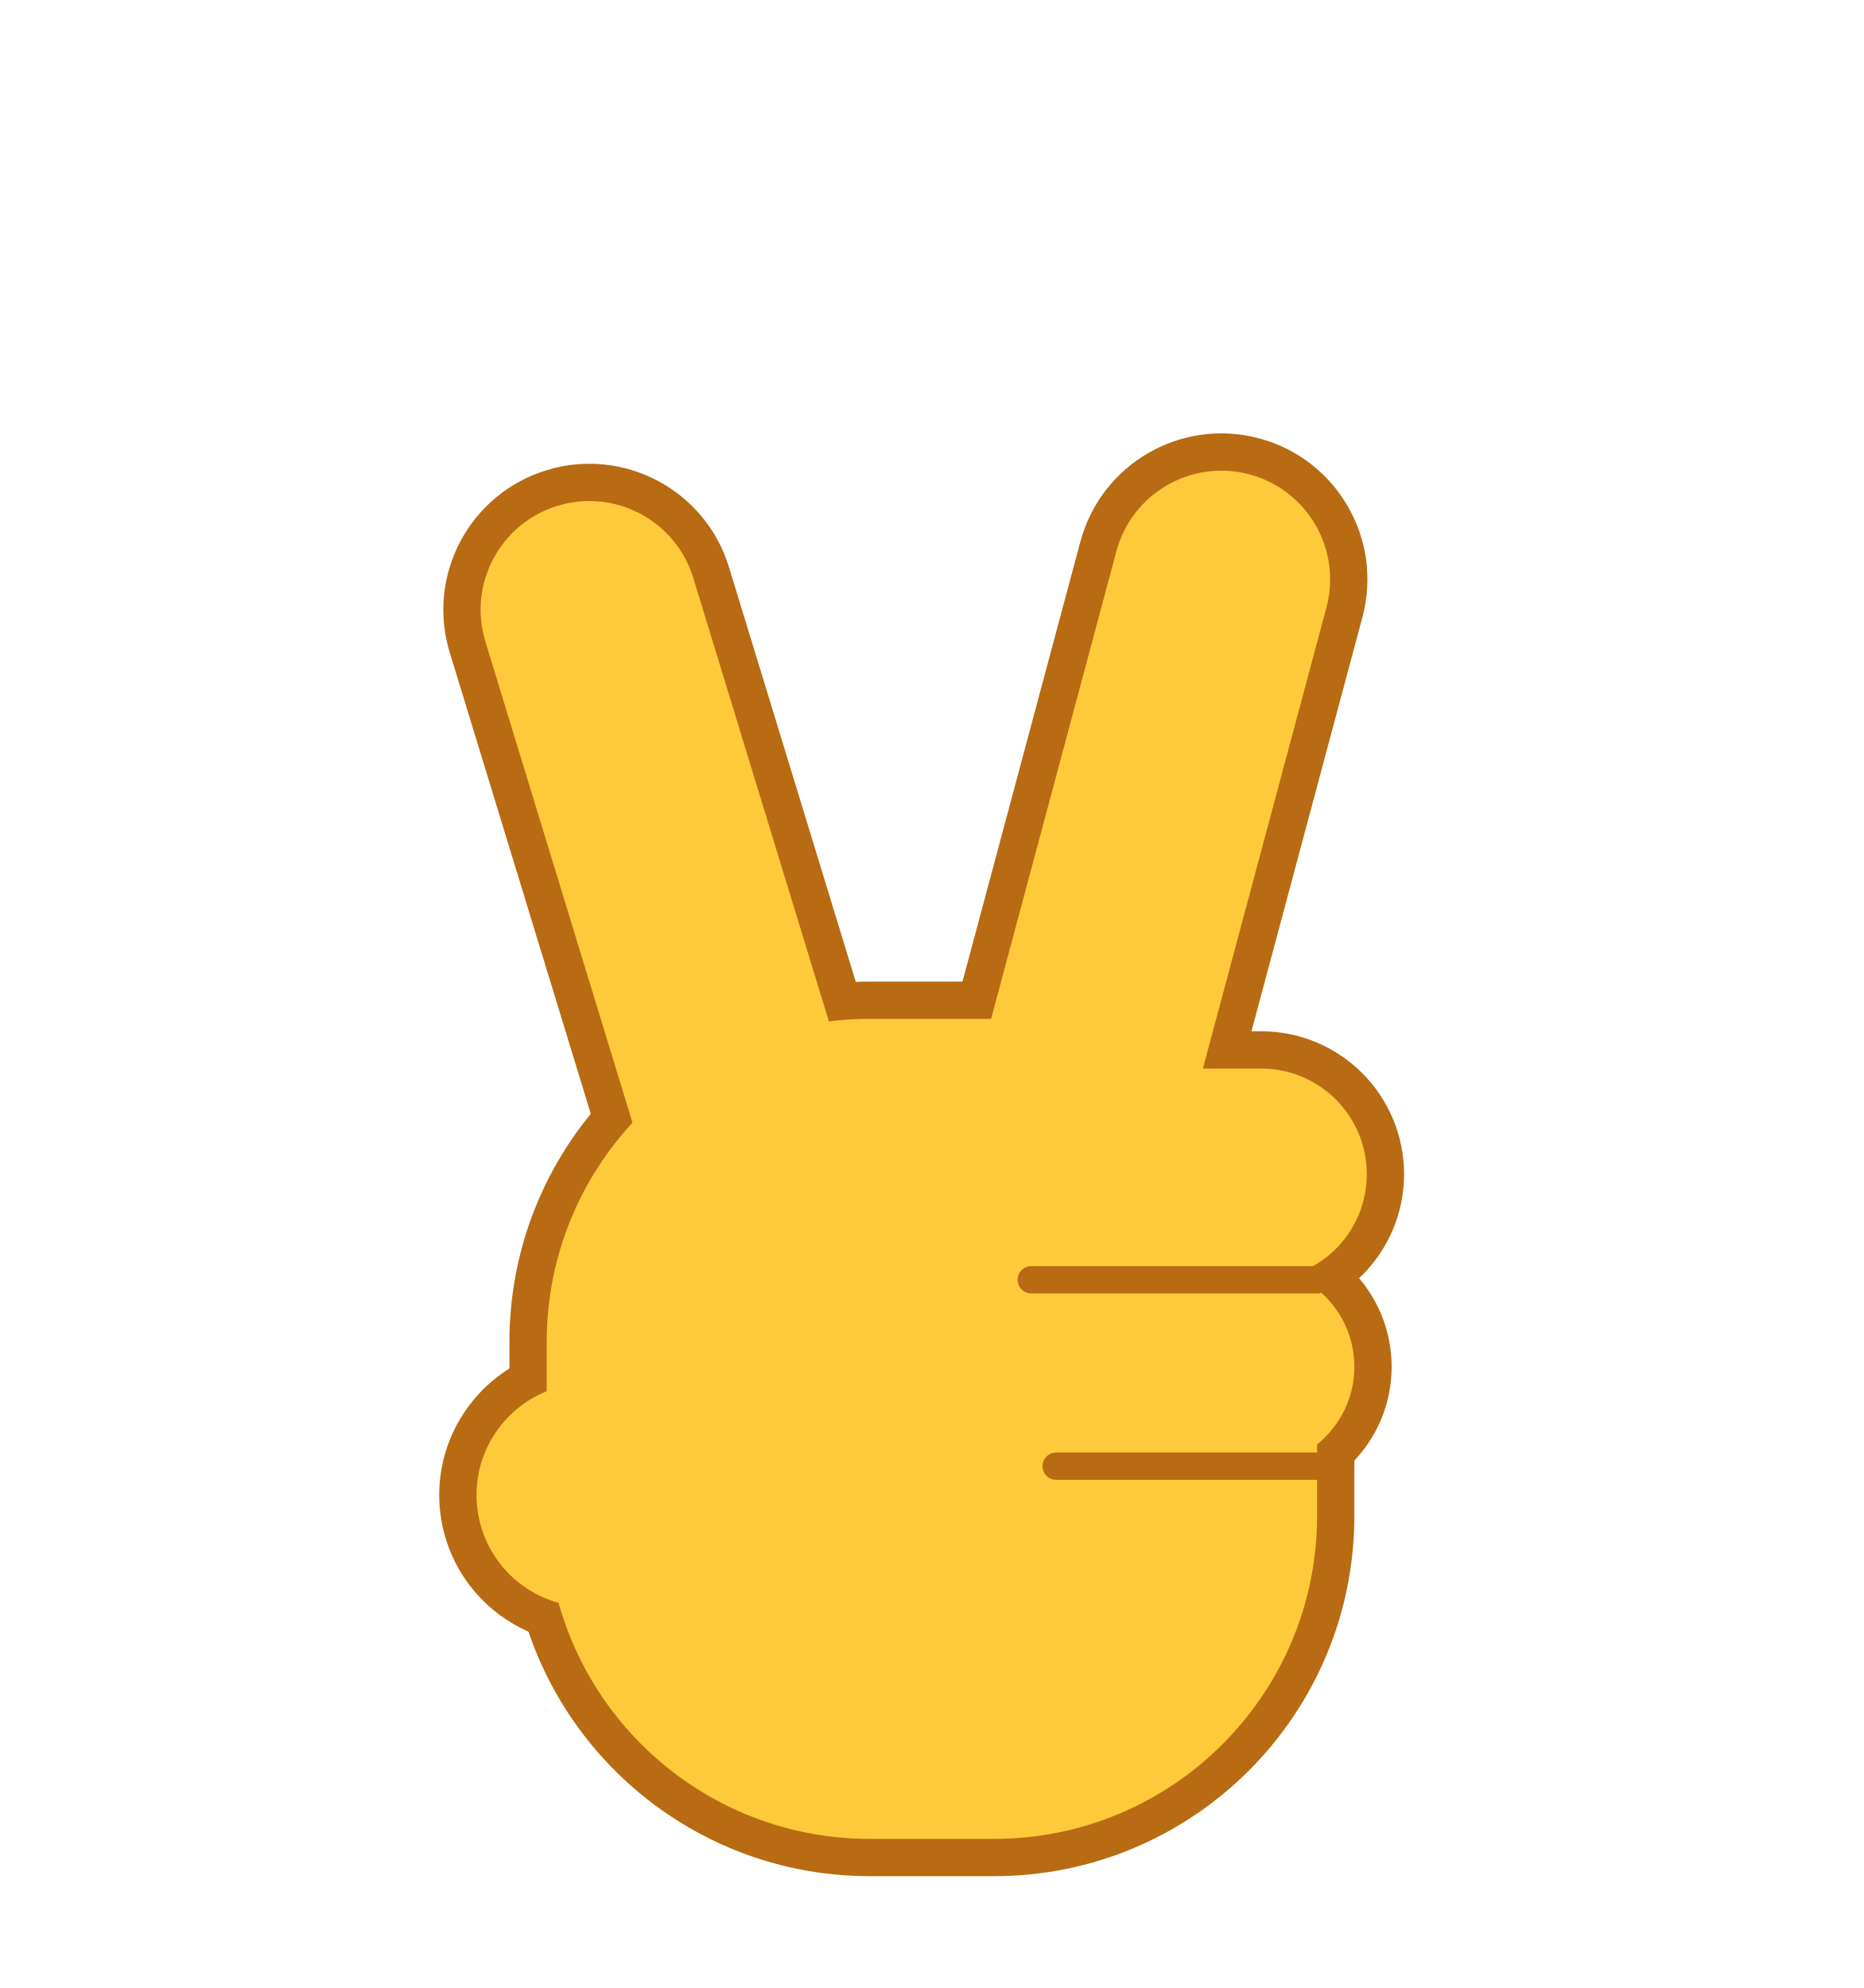
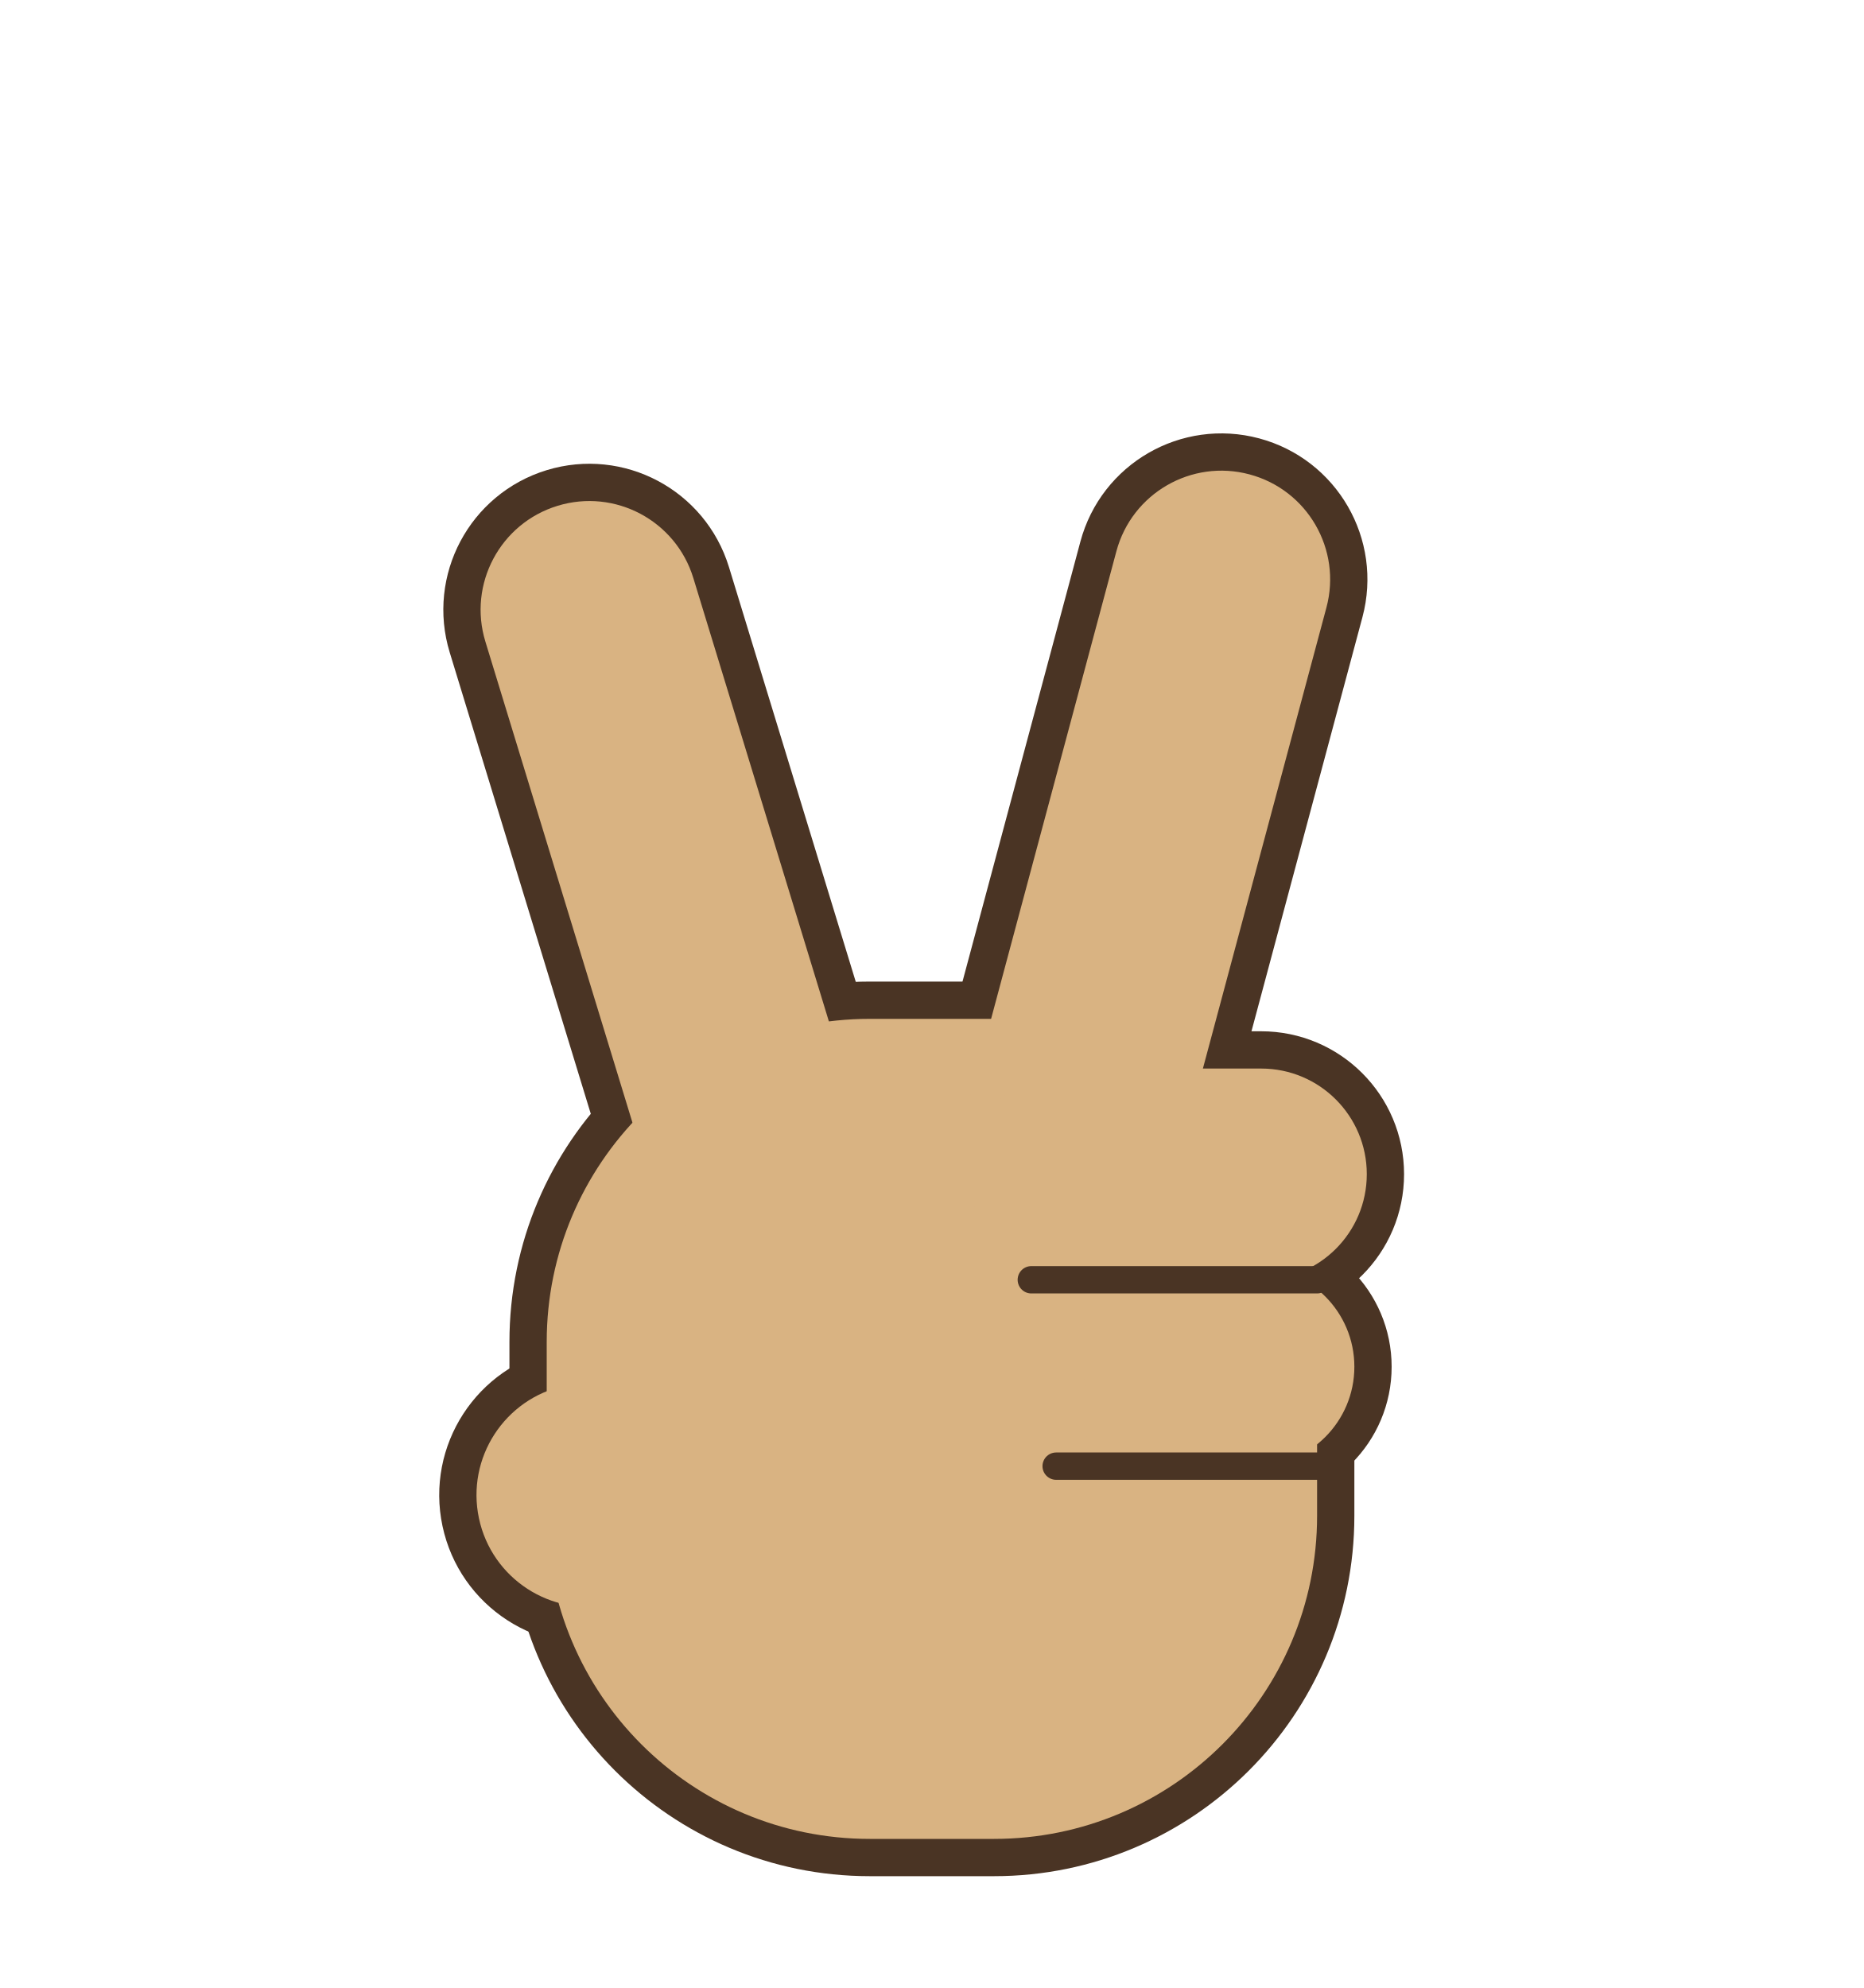
<svg xmlns="http://www.w3.org/2000/svg" viewBox="0 0 150 160" width="150mm" height="160mm">
  <g transform="translate(0,-2)">
-     <g fill="#B86B12" stroke="#B86B12" stroke-width="6" stroke-linejoin="round">
+     <g fill="#4A3424" stroke="#4A3424" stroke-width="6" stroke-linejoin="round">
      <rect x="44" y="84" width="62" height="66" rx="26" />
      <rect x="54.25" y="40.00" width="17.50" height="62.00" rx="8.75" transform="rotate(-17 63.00 102.00)" />
      <rect x="75.25" y="38.00" width="17.50" height="64.00" rx="8.75" transform="rotate(15 84.00 102.00)" />
      <rect x="78" y="88" width="32" height="17" rx="8.5" />
      <rect x="80" y="104" width="29" height="16" rx="8" />
      <rect x="38" y="110" width="50" height="18" rx="9" transform="rotate(-12 63 119)" />
    </g>
-     <g fill="#FFC93C">
+     <g fill="#D9B382">
      <rect x="44" y="84" width="62" height="66" rx="26" />
      <rect x="54.25" y="40.00" width="17.50" height="62.00" rx="8.75" transform="rotate(-17 63.00 102.00)" />
      <rect x="75.25" y="38.00" width="17.50" height="64.00" rx="8.75" transform="rotate(15 84.00 102.00)" />
      <rect x="78" y="88" width="32" height="17" rx="8.5" />
      <rect x="80" y="104" width="29" height="16" rx="8" />
      <rect x="38" y="110" width="50" height="18" rx="9" transform="rotate(-12 63 119)" />
    </g>
-     <g fill="none" stroke="#B86B12" stroke-width="2.2" stroke-linecap="round">
+     <g fill="none" stroke="#4A3424" stroke-width="2.2" stroke-linecap="round">
      <path d="M83,105 h23" />
      <path d="M85,120 h21" />
    </g>
  </g>
</svg>
